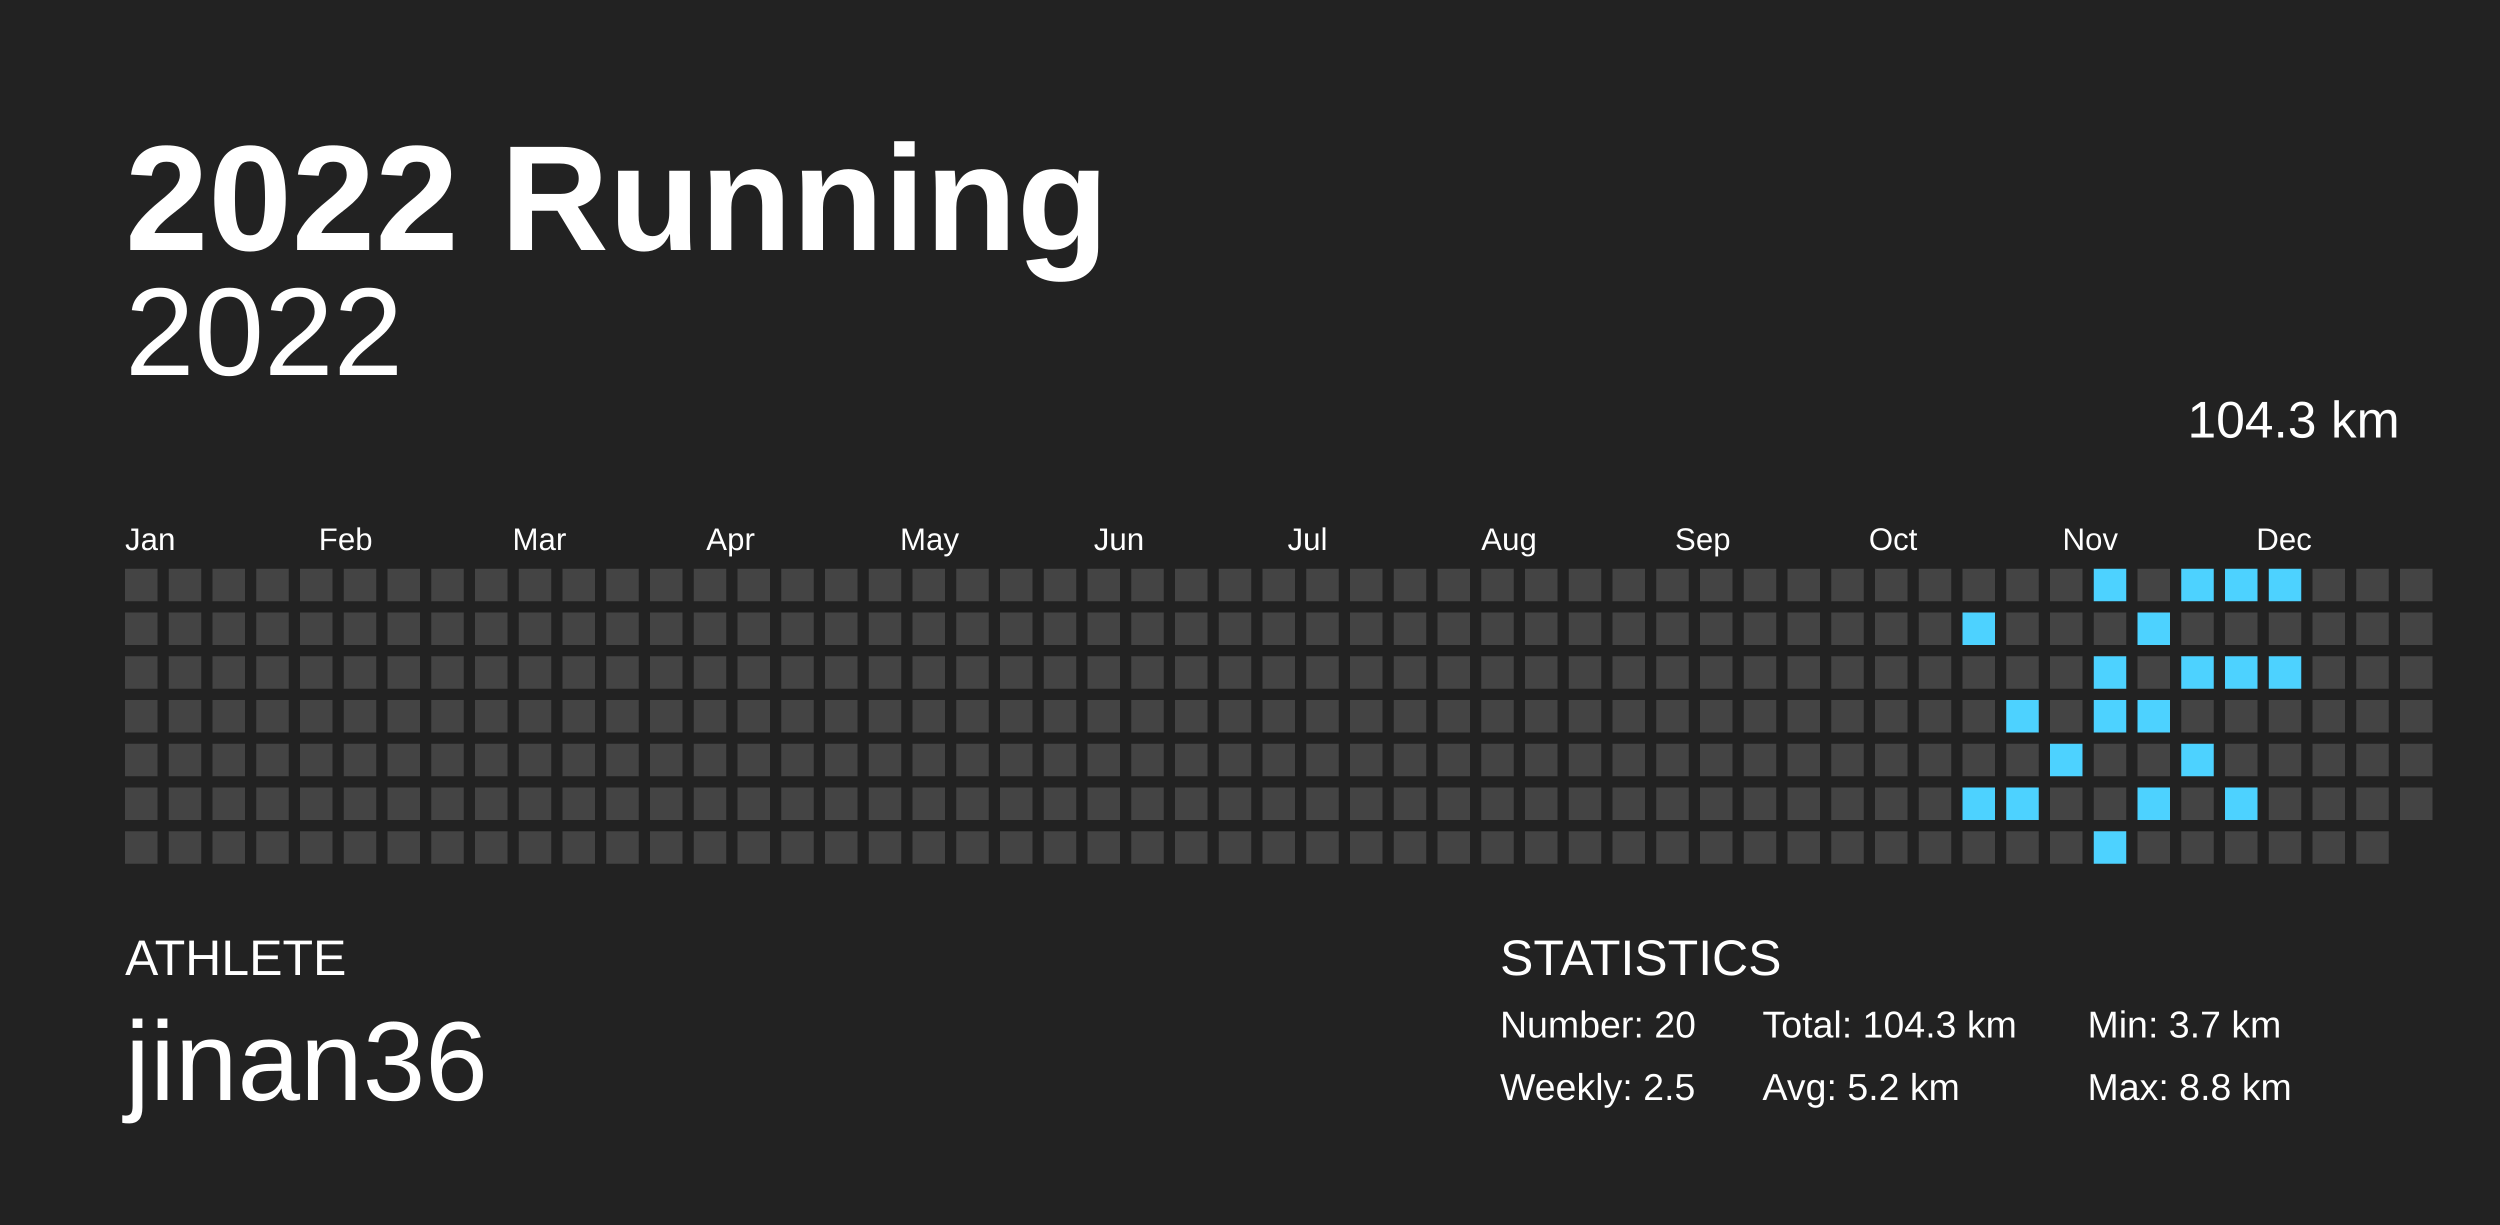
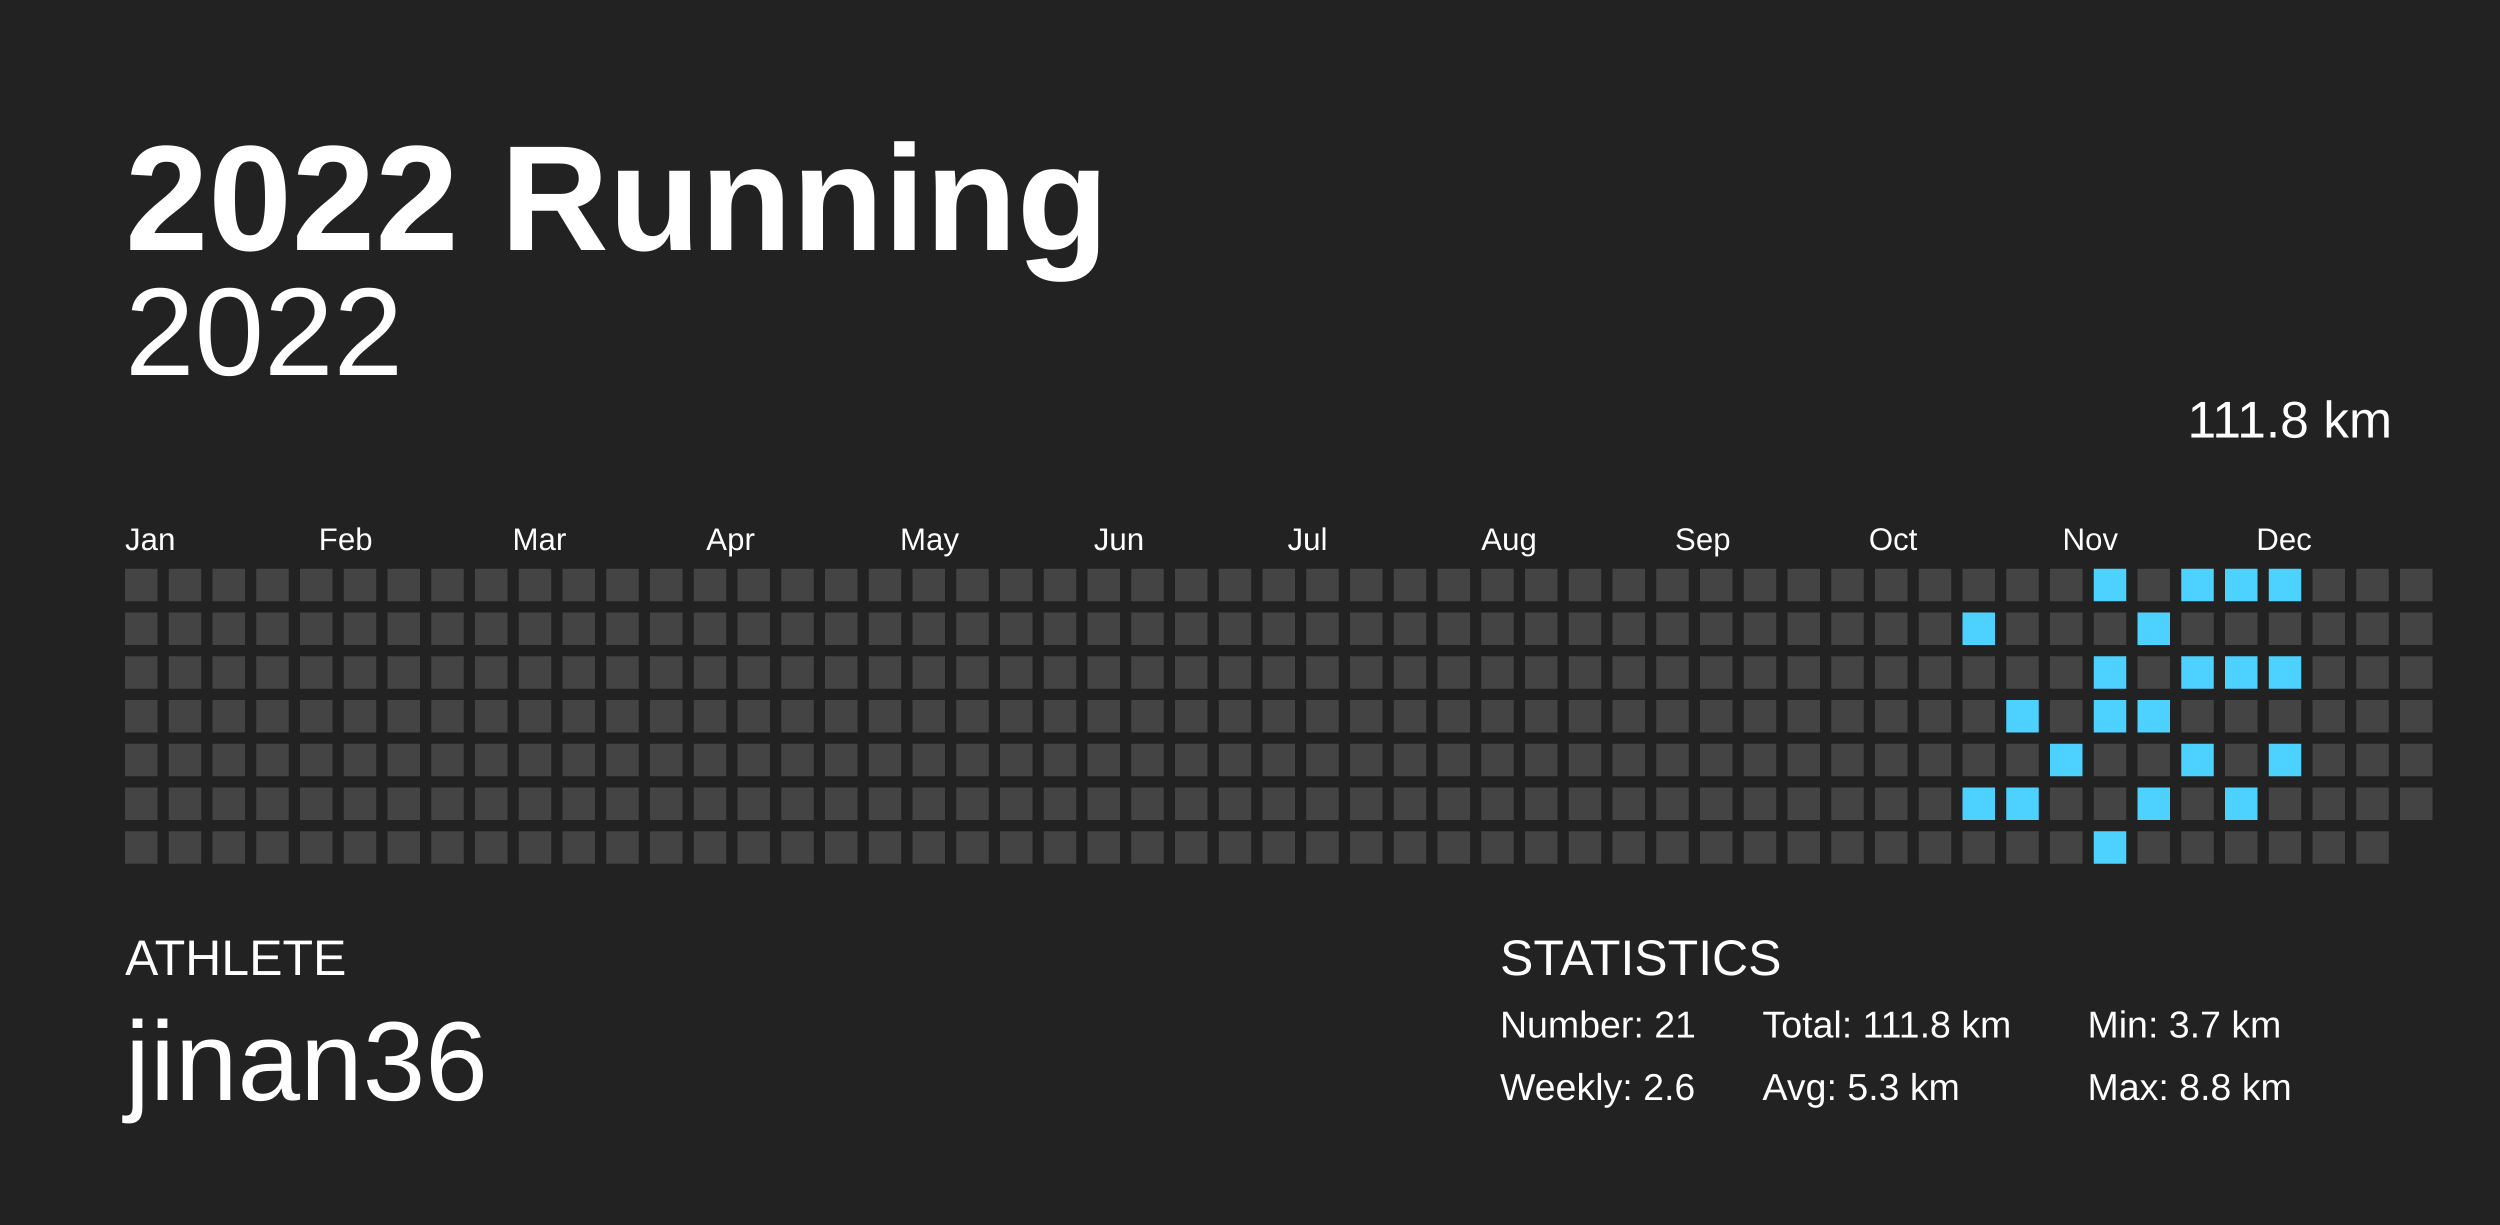
<svg xmlns="http://www.w3.org/2000/svg" baseProfile="full" height="98mm" version="1.1" viewBox="0,0,200,98" width="200mm">
  <defs />
  <rect fill="#222222" height="98" width="200" x="0" y="0" />
  <text fill="#FFFFFF" style="font-size:12px; font-family:Arial; font-weight:bold;" x="10" y="20">2022 Running</text>
  <text fill="#FFFFFF" style="font-size:4px; font-family:Arial" x="10" y="78">ATHLETE</text>
  <text fill="#FFFFFF" style="font-size:9px; font-family:Arial" x="10" y="88">jinan36</text>
  <text fill="#FFFFFF" style="font-size:4px; font-family:Arial" x="120" y="78">STATISTICS</text>
-   <text fill="#FFFFFF" style="font-size:3px; font-family:Arial" x="120" y="83">Number: 20</text>
-   <text fill="#FFFFFF" style="font-size:3px; font-family:Arial" x="120" y="88">Weekly: 2.5</text>
-   <text fill="#FFFFFF" style="font-size:3px; font-family:Arial" x="141" y="83">Total: 104.3 km</text>
-   <text fill="#FFFFFF" style="font-size:3px; font-family:Arial" x="141" y="88">Avg: 5.2 km</text>
+   <text fill="#FFFFFF" style="font-size:3px; font-family:Arial" x="120" y="83">Number: 21</text>
+   <text fill="#FFFFFF" style="font-size:3px; font-family:Arial" x="120" y="88">Weekly: 2.6</text>
+   <text fill="#FFFFFF" style="font-size:3px; font-family:Arial" x="141" y="83">Total: 111.8 km</text>
+   <text fill="#FFFFFF" style="font-size:3px; font-family:Arial" x="141" y="88">Avg: 5.3 km</text>
  <text fill="#FFFFFF" style="font-size:3px; font-family:Arial" x="167" y="83">Min: 3.7 km</text>
  <text fill="#FFFFFF" style="font-size:3px; font-family:Arial" x="167" y="88">Max: 8.8 km</text>
  <text alignment-baseline="hanging" fill="#FFFFFF" style="font-size:10.0px; font-family:Arial;" x="10" y="30">2022</text>
-   <text alignment-baseline="hanging" fill="#FFFFFF" style="font-size:4.125px; font-family:Arial;" x="175" y="35">104.3 km</text>
+   <text alignment-baseline="hanging" fill="#FFFFFF" style="font-size:4.125px; font-family:Arial;" x="175" y="35">111.8 km</text>
  <text fill="#FFFFFF" style="font-size:2.5px; font-family:Arial" x="10.0" y="44">Jan</text>
  <text fill="#FFFFFF" style="font-size:2.5px; font-family:Arial" x="25.5" y="44">Feb</text>
  <text fill="#FFFFFF" style="font-size:2.5px; font-family:Arial" x="41.0" y="44">Mar</text>
  <text fill="#FFFFFF" style="font-size:2.5px; font-family:Arial" x="56.5" y="44">Apr</text>
  <text fill="#FFFFFF" style="font-size:2.5px; font-family:Arial" x="72.0" y="44">May</text>
  <text fill="#FFFFFF" style="font-size:2.5px; font-family:Arial" x="87.5" y="44">Jun</text>
  <text fill="#FFFFFF" style="font-size:2.5px; font-family:Arial" x="103.0" y="44">Jul</text>
  <text fill="#FFFFFF" style="font-size:2.5px; font-family:Arial" x="118.5" y="44">Aug</text>
  <text fill="#FFFFFF" style="font-size:2.5px; font-family:Arial" x="134.0" y="44">Sep</text>
  <text fill="#FFFFFF" style="font-size:2.5px; font-family:Arial" x="149.5" y="44">Oct</text>
  <text fill="#FFFFFF" style="font-size:2.5px; font-family:Arial" x="165.0" y="44">Nov</text>
  <text fill="#FFFFFF" style="font-size:2.5px; font-family:Arial" x="180.5" y="44">Dec</text>
  <rect fill="#444444" height="2.6" width="2.6" x="10.0" y="45.5" />
  <rect fill="#444444" height="2.6" width="2.6" x="10.0" y="49.0" />
  <rect fill="#444444" height="2.6" width="2.6" x="10.0" y="52.5" />
  <rect fill="#444444" height="2.6" width="2.6" x="10.0" y="56.0" />
  <rect fill="#444444" height="2.6" width="2.6" x="10.0" y="59.5" />
  <rect fill="#444444" height="2.6" width="2.6" x="10.0" y="63.0" />
  <rect fill="#444444" height="2.6" width="2.6" x="10.0" y="66.5" />
  <rect fill="#444444" height="2.6" width="2.6" x="13.5" y="45.5" />
  <rect fill="#444444" height="2.6" width="2.6" x="13.5" y="49.0" />
  <rect fill="#444444" height="2.6" width="2.6" x="13.5" y="52.5" />
  <rect fill="#444444" height="2.6" width="2.6" x="13.5" y="56.0" />
  <rect fill="#444444" height="2.6" width="2.6" x="13.5" y="59.5" />
  <rect fill="#444444" height="2.6" width="2.6" x="13.5" y="63.0" />
  <rect fill="#444444" height="2.6" width="2.6" x="13.5" y="66.5" />
  <rect fill="#444444" height="2.6" width="2.6" x="17.0" y="45.5" />
  <rect fill="#444444" height="2.6" width="2.6" x="17.0" y="49.0" />
  <rect fill="#444444" height="2.6" width="2.6" x="17.0" y="52.5" />
  <rect fill="#444444" height="2.6" width="2.6" x="17.0" y="56.0" />
  <rect fill="#444444" height="2.6" width="2.6" x="17.0" y="59.5" />
  <rect fill="#444444" height="2.6" width="2.6" x="17.0" y="63.0" />
  <rect fill="#444444" height="2.6" width="2.6" x="17.0" y="66.5" />
  <rect fill="#444444" height="2.6" width="2.6" x="20.5" y="45.5" />
  <rect fill="#444444" height="2.6" width="2.6" x="20.5" y="49.0" />
  <rect fill="#444444" height="2.6" width="2.6" x="20.5" y="52.5" />
  <rect fill="#444444" height="2.6" width="2.6" x="20.5" y="56.0" />
  <rect fill="#444444" height="2.6" width="2.6" x="20.5" y="59.5" />
  <rect fill="#444444" height="2.6" width="2.6" x="20.5" y="63.0" />
  <rect fill="#444444" height="2.6" width="2.6" x="20.5" y="66.5" />
  <rect fill="#444444" height="2.6" width="2.6" x="24.0" y="45.5" />
  <rect fill="#444444" height="2.6" width="2.6" x="24.0" y="49.0" />
  <rect fill="#444444" height="2.6" width="2.6" x="24.0" y="52.5" />
  <rect fill="#444444" height="2.6" width="2.6" x="24.0" y="56.0" />
  <rect fill="#444444" height="2.6" width="2.6" x="24.0" y="59.5" />
  <rect fill="#444444" height="2.6" width="2.6" x="24.0" y="63.0" />
  <rect fill="#444444" height="2.6" width="2.6" x="24.0" y="66.5" />
  <rect fill="#444444" height="2.6" width="2.6" x="27.5" y="45.5" />
  <rect fill="#444444" height="2.6" width="2.6" x="27.5" y="49.0" />
  <rect fill="#444444" height="2.6" width="2.6" x="27.5" y="52.5" />
  <rect fill="#444444" height="2.6" width="2.6" x="27.5" y="56.0" />
  <rect fill="#444444" height="2.6" width="2.6" x="27.5" y="59.5" />
  <rect fill="#444444" height="2.6" width="2.6" x="27.5" y="63.0" />
  <rect fill="#444444" height="2.6" width="2.6" x="27.5" y="66.5" />
  <rect fill="#444444" height="2.6" width="2.6" x="31.0" y="45.5" />
  <rect fill="#444444" height="2.6" width="2.6" x="31.0" y="49.0" />
  <rect fill="#444444" height="2.6" width="2.6" x="31.0" y="52.5" />
  <rect fill="#444444" height="2.6" width="2.6" x="31.0" y="56.0" />
  <rect fill="#444444" height="2.6" width="2.6" x="31.0" y="59.5" />
  <rect fill="#444444" height="2.6" width="2.6" x="31.0" y="63.0" />
  <rect fill="#444444" height="2.6" width="2.6" x="31.0" y="66.5" />
  <rect fill="#444444" height="2.6" width="2.6" x="34.5" y="45.5" />
  <rect fill="#444444" height="2.6" width="2.6" x="34.5" y="49.0" />
  <rect fill="#444444" height="2.6" width="2.6" x="34.5" y="52.5" />
  <rect fill="#444444" height="2.6" width="2.6" x="34.5" y="56.0" />
  <rect fill="#444444" height="2.6" width="2.6" x="34.5" y="59.5" />
  <rect fill="#444444" height="2.6" width="2.6" x="34.5" y="63.0" />
  <rect fill="#444444" height="2.6" width="2.6" x="34.5" y="66.5" />
  <rect fill="#444444" height="2.6" width="2.6" x="38.0" y="45.5" />
  <rect fill="#444444" height="2.6" width="2.6" x="38.0" y="49.0" />
  <rect fill="#444444" height="2.6" width="2.6" x="38.0" y="52.5" />
  <rect fill="#444444" height="2.6" width="2.6" x="38.0" y="56.0" />
  <rect fill="#444444" height="2.6" width="2.6" x="38.0" y="59.5" />
  <rect fill="#444444" height="2.6" width="2.6" x="38.0" y="63.0" />
  <rect fill="#444444" height="2.6" width="2.6" x="38.0" y="66.5" />
  <rect fill="#444444" height="2.6" width="2.6" x="41.5" y="45.5" />
  <rect fill="#444444" height="2.6" width="2.6" x="41.5" y="49.0" />
  <rect fill="#444444" height="2.6" width="2.6" x="41.5" y="52.5" />
  <rect fill="#444444" height="2.6" width="2.6" x="41.5" y="56.0" />
  <rect fill="#444444" height="2.6" width="2.6" x="41.5" y="59.5" />
  <rect fill="#444444" height="2.6" width="2.6" x="41.5" y="63.0" />
  <rect fill="#444444" height="2.6" width="2.6" x="41.5" y="66.5" />
  <rect fill="#444444" height="2.6" width="2.6" x="45.0" y="45.5" />
  <rect fill="#444444" height="2.6" width="2.6" x="45.0" y="49.0" />
  <rect fill="#444444" height="2.6" width="2.6" x="45.0" y="52.5" />
  <rect fill="#444444" height="2.6" width="2.6" x="45.0" y="56.0" />
  <rect fill="#444444" height="2.6" width="2.6" x="45.0" y="59.5" />
  <rect fill="#444444" height="2.6" width="2.6" x="45.0" y="63.0" />
  <rect fill="#444444" height="2.6" width="2.6" x="45.0" y="66.5" />
  <rect fill="#444444" height="2.6" width="2.6" x="48.5" y="45.5" />
  <rect fill="#444444" height="2.6" width="2.6" x="48.5" y="49.0" />
  <rect fill="#444444" height="2.6" width="2.6" x="48.5" y="52.5" />
  <rect fill="#444444" height="2.6" width="2.6" x="48.5" y="56.0" />
  <rect fill="#444444" height="2.6" width="2.6" x="48.5" y="59.5" />
  <rect fill="#444444" height="2.6" width="2.6" x="48.5" y="63.0" />
  <rect fill="#444444" height="2.6" width="2.6" x="48.5" y="66.5" />
  <rect fill="#444444" height="2.6" width="2.6" x="52.0" y="45.5" />
  <rect fill="#444444" height="2.6" width="2.6" x="52.0" y="49.0" />
  <rect fill="#444444" height="2.6" width="2.6" x="52.0" y="52.5" />
  <rect fill="#444444" height="2.6" width="2.6" x="52.0" y="56.0" />
  <rect fill="#444444" height="2.6" width="2.6" x="52.0" y="59.5" />
  <rect fill="#444444" height="2.6" width="2.6" x="52.0" y="63.0" />
  <rect fill="#444444" height="2.6" width="2.6" x="52.0" y="66.5" />
  <rect fill="#444444" height="2.6" width="2.6" x="55.5" y="45.5" />
  <rect fill="#444444" height="2.6" width="2.6" x="55.5" y="49.0" />
  <rect fill="#444444" height="2.6" width="2.6" x="55.5" y="52.5" />
  <rect fill="#444444" height="2.6" width="2.6" x="55.5" y="56.0" />
  <rect fill="#444444" height="2.6" width="2.6" x="55.5" y="59.5" />
  <rect fill="#444444" height="2.6" width="2.6" x="55.5" y="63.0" />
  <rect fill="#444444" height="2.6" width="2.6" x="55.5" y="66.5" />
  <rect fill="#444444" height="2.6" width="2.6" x="59.0" y="45.5" />
  <rect fill="#444444" height="2.6" width="2.6" x="59.0" y="49.0" />
  <rect fill="#444444" height="2.6" width="2.6" x="59.0" y="52.5" />
  <rect fill="#444444" height="2.6" width="2.6" x="59.0" y="56.0" />
  <rect fill="#444444" height="2.6" width="2.6" x="59.0" y="59.5" />
  <rect fill="#444444" height="2.6" width="2.6" x="59.0" y="63.0" />
  <rect fill="#444444" height="2.6" width="2.6" x="59.0" y="66.5" />
  <rect fill="#444444" height="2.6" width="2.6" x="62.5" y="45.5" />
  <rect fill="#444444" height="2.6" width="2.6" x="62.5" y="49.0" />
  <rect fill="#444444" height="2.6" width="2.6" x="62.5" y="52.5" />
  <rect fill="#444444" height="2.6" width="2.6" x="62.5" y="56.0" />
  <rect fill="#444444" height="2.6" width="2.6" x="62.5" y="59.5" />
  <rect fill="#444444" height="2.6" width="2.6" x="62.5" y="63.0" />
  <rect fill="#444444" height="2.6" width="2.6" x="62.5" y="66.5" />
  <rect fill="#444444" height="2.6" width="2.6" x="66.0" y="45.5" />
  <rect fill="#444444" height="2.6" width="2.6" x="66.0" y="49.0" />
  <rect fill="#444444" height="2.6" width="2.6" x="66.0" y="52.5" />
  <rect fill="#444444" height="2.6" width="2.6" x="66.0" y="56.0" />
  <rect fill="#444444" height="2.6" width="2.6" x="66.0" y="59.5" />
  <rect fill="#444444" height="2.6" width="2.6" x="66.0" y="63.0" />
  <rect fill="#444444" height="2.6" width="2.6" x="66.0" y="66.5" />
  <rect fill="#444444" height="2.6" width="2.6" x="69.5" y="45.5" />
  <rect fill="#444444" height="2.6" width="2.6" x="69.5" y="49.0" />
  <rect fill="#444444" height="2.6" width="2.6" x="69.5" y="52.5" />
  <rect fill="#444444" height="2.6" width="2.6" x="69.5" y="56.0" />
  <rect fill="#444444" height="2.6" width="2.6" x="69.5" y="59.5" />
  <rect fill="#444444" height="2.6" width="2.6" x="69.5" y="63.0" />
  <rect fill="#444444" height="2.6" width="2.6" x="69.5" y="66.5" />
  <rect fill="#444444" height="2.6" width="2.6" x="73.0" y="45.5" />
  <rect fill="#444444" height="2.6" width="2.6" x="73.0" y="49.0" />
  <rect fill="#444444" height="2.6" width="2.6" x="73.0" y="52.5" />
  <rect fill="#444444" height="2.6" width="2.6" x="73.0" y="56.0" />
  <rect fill="#444444" height="2.6" width="2.6" x="73.0" y="59.5" />
  <rect fill="#444444" height="2.6" width="2.6" x="73.0" y="63.0" />
  <rect fill="#444444" height="2.6" width="2.6" x="73.0" y="66.5" />
  <rect fill="#444444" height="2.6" width="2.6" x="76.5" y="45.5" />
  <rect fill="#444444" height="2.6" width="2.6" x="76.5" y="49.0" />
  <rect fill="#444444" height="2.6" width="2.6" x="76.5" y="52.5" />
  <rect fill="#444444" height="2.6" width="2.6" x="76.5" y="56.0" />
  <rect fill="#444444" height="2.6" width="2.6" x="76.5" y="59.5" />
  <rect fill="#444444" height="2.6" width="2.6" x="76.5" y="63.0" />
  <rect fill="#444444" height="2.6" width="2.6" x="76.5" y="66.5" />
  <rect fill="#444444" height="2.6" width="2.6" x="80.0" y="45.5" />
  <rect fill="#444444" height="2.6" width="2.6" x="80.0" y="49.0" />
  <rect fill="#444444" height="2.6" width="2.6" x="80.0" y="52.5" />
  <rect fill="#444444" height="2.6" width="2.6" x="80.0" y="56.0" />
  <rect fill="#444444" height="2.6" width="2.6" x="80.0" y="59.5" />
  <rect fill="#444444" height="2.6" width="2.6" x="80.0" y="63.0" />
  <rect fill="#444444" height="2.6" width="2.6" x="80.0" y="66.5" />
  <rect fill="#444444" height="2.6" width="2.6" x="83.5" y="45.5" />
  <rect fill="#444444" height="2.6" width="2.6" x="83.5" y="49.0" />
  <rect fill="#444444" height="2.6" width="2.6" x="83.5" y="52.5" />
  <rect fill="#444444" height="2.6" width="2.6" x="83.5" y="56.0" />
  <rect fill="#444444" height="2.6" width="2.6" x="83.5" y="59.5" />
  <rect fill="#444444" height="2.6" width="2.6" x="83.5" y="63.0" />
  <rect fill="#444444" height="2.6" width="2.6" x="83.5" y="66.5" />
  <rect fill="#444444" height="2.6" width="2.6" x="87.0" y="45.5" />
  <rect fill="#444444" height="2.6" width="2.6" x="87.0" y="49.0" />
  <rect fill="#444444" height="2.6" width="2.6" x="87.0" y="52.5" />
  <rect fill="#444444" height="2.6" width="2.6" x="87.0" y="56.0" />
  <rect fill="#444444" height="2.6" width="2.6" x="87.0" y="59.5" />
  <rect fill="#444444" height="2.6" width="2.6" x="87.0" y="63.0" />
  <rect fill="#444444" height="2.6" width="2.6" x="87.0" y="66.5" />
  <rect fill="#444444" height="2.6" width="2.6" x="90.5" y="45.5" />
  <rect fill="#444444" height="2.6" width="2.6" x="90.5" y="49.0" />
  <rect fill="#444444" height="2.6" width="2.6" x="90.5" y="52.5" />
  <rect fill="#444444" height="2.6" width="2.6" x="90.5" y="56.0" />
  <rect fill="#444444" height="2.6" width="2.6" x="90.5" y="59.5" />
  <rect fill="#444444" height="2.6" width="2.6" x="90.5" y="63.0" />
  <rect fill="#444444" height="2.6" width="2.6" x="90.5" y="66.5" />
  <rect fill="#444444" height="2.6" width="2.6" x="94.0" y="45.5" />
  <rect fill="#444444" height="2.6" width="2.6" x="94.0" y="49.0" />
  <rect fill="#444444" height="2.6" width="2.6" x="94.0" y="52.5" />
  <rect fill="#444444" height="2.6" width="2.6" x="94.0" y="56.0" />
  <rect fill="#444444" height="2.6" width="2.6" x="94.0" y="59.5" />
  <rect fill="#444444" height="2.6" width="2.6" x="94.0" y="63.0" />
  <rect fill="#444444" height="2.6" width="2.6" x="94.0" y="66.5" />
  <rect fill="#444444" height="2.6" width="2.6" x="97.5" y="45.5" />
  <rect fill="#444444" height="2.6" width="2.6" x="97.5" y="49.0" />
  <rect fill="#444444" height="2.6" width="2.6" x="97.5" y="52.5" />
  <rect fill="#444444" height="2.6" width="2.6" x="97.5" y="56.0" />
  <rect fill="#444444" height="2.6" width="2.6" x="97.5" y="59.5" />
  <rect fill="#444444" height="2.6" width="2.6" x="97.5" y="63.0" />
  <rect fill="#444444" height="2.6" width="2.6" x="97.5" y="66.5" />
  <rect fill="#444444" height="2.6" width="2.6" x="101.0" y="45.5" />
  <rect fill="#444444" height="2.6" width="2.6" x="101.0" y="49.0" />
  <rect fill="#444444" height="2.6" width="2.6" x="101.0" y="52.5" />
  <rect fill="#444444" height="2.6" width="2.6" x="101.0" y="56.0" />
  <rect fill="#444444" height="2.6" width="2.6" x="101.0" y="59.5" />
  <rect fill="#444444" height="2.6" width="2.6" x="101.0" y="63.0" />
  <rect fill="#444444" height="2.6" width="2.6" x="101.0" y="66.5" />
  <rect fill="#444444" height="2.6" width="2.6" x="104.5" y="45.5" />
  <rect fill="#444444" height="2.6" width="2.6" x="104.5" y="49.0" />
  <rect fill="#444444" height="2.6" width="2.6" x="104.5" y="52.5" />
  <rect fill="#444444" height="2.6" width="2.6" x="104.5" y="56.0" />
  <rect fill="#444444" height="2.6" width="2.6" x="104.5" y="59.5" />
  <rect fill="#444444" height="2.6" width="2.6" x="104.5" y="63.0" />
  <rect fill="#444444" height="2.6" width="2.6" x="104.5" y="66.5" />
  <rect fill="#444444" height="2.6" width="2.6" x="108.0" y="45.5" />
  <rect fill="#444444" height="2.6" width="2.6" x="108.0" y="49.0" />
  <rect fill="#444444" height="2.6" width="2.6" x="108.0" y="52.5" />
  <rect fill="#444444" height="2.6" width="2.6" x="108.0" y="56.0" />
  <rect fill="#444444" height="2.6" width="2.6" x="108.0" y="59.5" />
  <rect fill="#444444" height="2.6" width="2.6" x="108.0" y="63.0" />
  <rect fill="#444444" height="2.6" width="2.6" x="108.0" y="66.5" />
  <rect fill="#444444" height="2.6" width="2.6" x="111.5" y="45.5" />
  <rect fill="#444444" height="2.6" width="2.6" x="111.5" y="49.0" />
  <rect fill="#444444" height="2.6" width="2.6" x="111.5" y="52.5" />
  <rect fill="#444444" height="2.6" width="2.6" x="111.5" y="56.0" />
  <rect fill="#444444" height="2.6" width="2.6" x="111.5" y="59.5" />
  <rect fill="#444444" height="2.6" width="2.6" x="111.5" y="63.0" />
  <rect fill="#444444" height="2.6" width="2.6" x="111.5" y="66.5" />
  <rect fill="#444444" height="2.6" width="2.6" x="115.0" y="45.5" />
  <rect fill="#444444" height="2.6" width="2.6" x="115.0" y="49.0" />
  <rect fill="#444444" height="2.6" width="2.6" x="115.0" y="52.5" />
  <rect fill="#444444" height="2.6" width="2.6" x="115.0" y="56.0" />
  <rect fill="#444444" height="2.6" width="2.6" x="115.0" y="59.5" />
  <rect fill="#444444" height="2.6" width="2.6" x="115.0" y="63.0" />
  <rect fill="#444444" height="2.6" width="2.6" x="115.0" y="66.5" />
  <rect fill="#444444" height="2.6" width="2.6" x="118.5" y="45.5" />
  <rect fill="#444444" height="2.6" width="2.6" x="118.5" y="49.0" />
  <rect fill="#444444" height="2.6" width="2.6" x="118.5" y="52.5" />
  <rect fill="#444444" height="2.6" width="2.6" x="118.5" y="56.0" />
  <rect fill="#444444" height="2.6" width="2.6" x="118.5" y="59.5" />
  <rect fill="#444444" height="2.6" width="2.6" x="118.5" y="63.0" />
  <rect fill="#444444" height="2.6" width="2.6" x="118.5" y="66.5" />
  <rect fill="#444444" height="2.6" width="2.6" x="122.0" y="45.5" />
  <rect fill="#444444" height="2.6" width="2.6" x="122.0" y="49.0" />
  <rect fill="#444444" height="2.6" width="2.6" x="122.0" y="52.5" />
  <rect fill="#444444" height="2.6" width="2.6" x="122.0" y="56.0" />
  <rect fill="#444444" height="2.6" width="2.6" x="122.0" y="59.5" />
  <rect fill="#444444" height="2.6" width="2.6" x="122.0" y="63.0" />
  <rect fill="#444444" height="2.6" width="2.6" x="122.0" y="66.5" />
  <rect fill="#444444" height="2.6" width="2.6" x="125.5" y="45.5" />
  <rect fill="#444444" height="2.6" width="2.6" x="125.5" y="49.0" />
  <rect fill="#444444" height="2.6" width="2.6" x="125.5" y="52.5" />
  <rect fill="#444444" height="2.6" width="2.6" x="125.5" y="56.0" />
  <rect fill="#444444" height="2.6" width="2.6" x="125.5" y="59.5" />
  <rect fill="#444444" height="2.6" width="2.6" x="125.5" y="63.0" />
  <rect fill="#444444" height="2.6" width="2.6" x="125.5" y="66.5" />
  <rect fill="#444444" height="2.6" width="2.6" x="129.0" y="45.5" />
  <rect fill="#444444" height="2.6" width="2.6" x="129.0" y="49.0" />
  <rect fill="#444444" height="2.6" width="2.6" x="129.0" y="52.5" />
  <rect fill="#444444" height="2.6" width="2.6" x="129.0" y="56.0" />
  <rect fill="#444444" height="2.6" width="2.6" x="129.0" y="59.5" />
  <rect fill="#444444" height="2.6" width="2.6" x="129.0" y="63.0" />
  <rect fill="#444444" height="2.6" width="2.6" x="129.0" y="66.5" />
  <rect fill="#444444" height="2.6" width="2.6" x="132.5" y="45.5" />
  <rect fill="#444444" height="2.6" width="2.6" x="132.5" y="49.0" />
  <rect fill="#444444" height="2.6" width="2.6" x="132.5" y="52.5" />
  <rect fill="#444444" height="2.6" width="2.6" x="132.5" y="56.0" />
  <rect fill="#444444" height="2.6" width="2.6" x="132.5" y="59.5" />
  <rect fill="#444444" height="2.6" width="2.6" x="132.5" y="63.0" />
  <rect fill="#444444" height="2.6" width="2.6" x="132.5" y="66.5" />
  <rect fill="#444444" height="2.6" width="2.6" x="136.0" y="45.5" />
  <rect fill="#444444" height="2.6" width="2.6" x="136.0" y="49.0" />
  <rect fill="#444444" height="2.6" width="2.6" x="136.0" y="52.5" />
  <rect fill="#444444" height="2.6" width="2.6" x="136.0" y="56.0" />
  <rect fill="#444444" height="2.6" width="2.6" x="136.0" y="59.5" />
  <rect fill="#444444" height="2.6" width="2.6" x="136.0" y="63.0" />
  <rect fill="#444444" height="2.6" width="2.6" x="136.0" y="66.5" />
  <rect fill="#444444" height="2.6" width="2.6" x="139.5" y="45.5" />
  <rect fill="#444444" height="2.6" width="2.6" x="139.5" y="49.0" />
  <rect fill="#444444" height="2.6" width="2.6" x="139.5" y="52.5" />
  <rect fill="#444444" height="2.6" width="2.6" x="139.5" y="56.0" />
  <rect fill="#444444" height="2.6" width="2.6" x="139.5" y="59.5" />
  <rect fill="#444444" height="2.6" width="2.6" x="139.5" y="63.0" />
  <rect fill="#444444" height="2.6" width="2.6" x="139.5" y="66.5" />
  <rect fill="#444444" height="2.6" width="2.6" x="143.0" y="45.5" />
  <rect fill="#444444" height="2.6" width="2.6" x="143.0" y="49.0" />
  <rect fill="#444444" height="2.6" width="2.6" x="143.0" y="52.5" />
  <rect fill="#444444" height="2.6" width="2.6" x="143.0" y="56.0" />
  <rect fill="#444444" height="2.6" width="2.6" x="143.0" y="59.5" />
  <rect fill="#444444" height="2.6" width="2.6" x="143.0" y="63.0" />
  <rect fill="#444444" height="2.6" width="2.6" x="143.0" y="66.5" />
  <rect fill="#444444" height="2.6" width="2.6" x="146.5" y="45.5" />
  <rect fill="#444444" height="2.6" width="2.6" x="146.5" y="49.0" />
  <rect fill="#444444" height="2.6" width="2.6" x="146.5" y="52.5" />
  <rect fill="#444444" height="2.6" width="2.6" x="146.5" y="56.0" />
  <rect fill="#444444" height="2.6" width="2.6" x="146.5" y="59.5" />
  <rect fill="#444444" height="2.6" width="2.6" x="146.5" y="63.0" />
  <rect fill="#444444" height="2.6" width="2.6" x="146.5" y="66.5" />
  <rect fill="#444444" height="2.6" width="2.6" x="150.0" y="45.5" />
  <rect fill="#444444" height="2.6" width="2.6" x="150.0" y="49.0" />
  <rect fill="#444444" height="2.6" width="2.6" x="150.0" y="52.5" />
  <rect fill="#444444" height="2.6" width="2.6" x="150.0" y="56.0" />
  <rect fill="#444444" height="2.6" width="2.6" x="150.0" y="59.5" />
  <rect fill="#444444" height="2.6" width="2.6" x="150.0" y="63.0" />
  <rect fill="#444444" height="2.6" width="2.6" x="150.0" y="66.5" />
  <rect fill="#444444" height="2.6" width="2.6" x="153.5" y="45.5" />
  <rect fill="#444444" height="2.6" width="2.6" x="153.5" y="49.0" />
  <rect fill="#444444" height="2.6" width="2.6" x="153.5" y="52.5" />
  <rect fill="#444444" height="2.6" width="2.6" x="153.5" y="56.0" />
  <rect fill="#444444" height="2.6" width="2.6" x="153.5" y="59.5" />
  <rect fill="#444444" height="2.6" width="2.6" x="153.5" y="63.0" />
  <rect fill="#444444" height="2.6" width="2.6" x="153.5" y="66.5" />
  <rect fill="#444444" height="2.6" width="2.6" x="157.0" y="45.5" />
  <rect fill="#4dd2ff" height="2.6" width="2.6" x="157.0" y="49.0" />
  <rect fill="#444444" height="2.6" width="2.6" x="157.0" y="52.5" />
  <rect fill="#444444" height="2.6" width="2.6" x="157.0" y="56.0" />
  <rect fill="#444444" height="2.6" width="2.6" x="157.0" y="59.5" />
  <rect fill="#4dd2ff" height="2.6" width="2.6" x="157.0" y="63.0" />
  <rect fill="#444444" height="2.6" width="2.6" x="157.0" y="66.5" />
  <rect fill="#444444" height="2.6" width="2.6" x="160.5" y="45.5" />
  <rect fill="#444444" height="2.6" width="2.6" x="160.5" y="49.0" />
  <rect fill="#444444" height="2.6" width="2.6" x="160.5" y="52.5" />
  <rect fill="#4dd2ff" height="2.6" width="2.6" x="160.5" y="56.0" />
  <rect fill="#444444" height="2.6" width="2.6" x="160.5" y="59.5" />
  <rect fill="#4dd2ff" height="2.6" width="2.6" x="160.5" y="63.0" />
  <rect fill="#444444" height="2.6" width="2.6" x="160.5" y="66.5" />
  <rect fill="#444444" height="2.6" width="2.6" x="164.0" y="45.5" />
  <rect fill="#444444" height="2.6" width="2.6" x="164.0" y="49.0" />
  <rect fill="#444444" height="2.6" width="2.6" x="164.0" y="52.5" />
  <rect fill="#444444" height="2.6" width="2.6" x="164.0" y="56.0" />
  <rect fill="#4dd2ff" height="2.6" width="2.6" x="164.0" y="59.5" />
  <rect fill="#444444" height="2.6" width="2.6" x="164.0" y="63.0" />
  <rect fill="#444444" height="2.6" width="2.6" x="164.0" y="66.5" />
  <rect fill="#4dd2ff" height="2.6" width="2.6" x="167.5" y="45.5" />
  <rect fill="#444444" height="2.6" width="2.6" x="167.5" y="49.0" />
  <rect fill="#4dd2ff" height="2.6" width="2.6" x="167.5" y="52.5" />
  <rect fill="#4dd2ff" height="2.6" width="2.6" x="167.5" y="56.0" />
  <rect fill="#444444" height="2.6" width="2.6" x="167.5" y="59.5" />
  <rect fill="#444444" height="2.6" width="2.6" x="167.5" y="63.0" />
  <rect fill="#4dd2ff" height="2.6" width="2.6" x="167.5" y="66.5" />
  <rect fill="#444444" height="2.6" width="2.6" x="171.0" y="45.5" />
  <rect fill="#4dd2ff" height="2.6" width="2.6" x="171.0" y="49.0" />
  <rect fill="#444444" height="2.6" width="2.6" x="171.0" y="52.5" />
  <rect fill="#4dd2ff" height="2.6" width="2.6" x="171.0" y="56.0" />
  <rect fill="#444444" height="2.6" width="2.6" x="171.0" y="59.5" />
  <rect fill="#4dd2ff" height="2.6" width="2.6" x="171.0" y="63.0" />
  <rect fill="#444444" height="2.6" width="2.6" x="171.0" y="66.5" />
  <rect fill="#4dd2ff" height="2.6" width="2.6" x="174.5" y="45.5" />
  <rect fill="#444444" height="2.6" width="2.6" x="174.5" y="49.0" />
  <rect fill="#4dd2ff" height="2.6" width="2.6" x="174.5" y="52.5" />
  <rect fill="#444444" height="2.6" width="2.6" x="174.5" y="56.0" />
  <rect fill="#4dd2ff" height="2.6" width="2.6" x="174.5" y="59.5" />
  <rect fill="#444444" height="2.6" width="2.6" x="174.5" y="63.0" />
  <rect fill="#444444" height="2.6" width="2.6" x="174.5" y="66.5" />
  <rect fill="#4dd2ff" height="2.6" width="2.6" x="178.0" y="45.5" />
  <rect fill="#444444" height="2.6" width="2.6" x="178.0" y="49.0" />
  <rect fill="#4dd2ff" height="2.6" width="2.6" x="178.0" y="52.5" />
  <rect fill="#444444" height="2.6" width="2.6" x="178.0" y="56.0" />
  <rect fill="#444444" height="2.6" width="2.6" x="178.0" y="59.5" />
  <rect fill="#4dd2ff" height="2.6" width="2.6" x="178.0" y="63.0" />
  <rect fill="#444444" height="2.6" width="2.6" x="178.0" y="66.5" />
  <rect fill="#4dd2ff" height="2.6" width="2.6" x="181.5" y="45.5" />
  <rect fill="#444444" height="2.6" width="2.6" x="181.5" y="49.0" />
  <rect fill="#4dd2ff" height="2.6" width="2.6" x="181.5" y="52.5" />
  <rect fill="#444444" height="2.6" width="2.6" x="181.5" y="56.0" />
-   <rect fill="#444444" height="2.6" width="2.6" x="181.5" y="59.5" />
+   <rect fill="#4dd2ff" height="2.6" width="2.6" x="181.5" y="59.5" />
  <rect fill="#444444" height="2.6" width="2.6" x="181.5" y="63.0" />
  <rect fill="#444444" height="2.6" width="2.6" x="181.5" y="66.5" />
  <rect fill="#444444" height="2.6" width="2.6" x="185.0" y="45.5" />
  <rect fill="#444444" height="2.6" width="2.6" x="185.0" y="49.0" />
  <rect fill="#444444" height="2.6" width="2.6" x="185.0" y="52.5" />
  <rect fill="#444444" height="2.6" width="2.6" x="185.0" y="56.0" />
  <rect fill="#444444" height="2.6" width="2.6" x="185.0" y="59.5" />
  <rect fill="#444444" height="2.6" width="2.6" x="185.0" y="63.0" />
  <rect fill="#444444" height="2.6" width="2.6" x="185.0" y="66.5" />
  <rect fill="#444444" height="2.6" width="2.6" x="188.5" y="45.5" />
  <rect fill="#444444" height="2.6" width="2.6" x="188.5" y="49.0" />
  <rect fill="#444444" height="2.6" width="2.6" x="188.5" y="52.5" />
  <rect fill="#444444" height="2.6" width="2.6" x="188.5" y="56.0" />
  <rect fill="#444444" height="2.6" width="2.6" x="188.5" y="59.5" />
  <rect fill="#444444" height="2.6" width="2.6" x="188.5" y="63.0" />
  <rect fill="#444444" height="2.6" width="2.6" x="188.5" y="66.5" />
  <rect fill="#444444" height="2.6" width="2.6" x="192.0" y="45.5" />
  <rect fill="#444444" height="2.6" width="2.6" x="192.0" y="49.0" />
  <rect fill="#444444" height="2.6" width="2.6" x="192.0" y="52.5" />
  <rect fill="#444444" height="2.6" width="2.6" x="192.0" y="56.0" />
  <rect fill="#444444" height="2.6" width="2.6" x="192.0" y="59.5" />
  <rect fill="#444444" height="2.6" width="2.6" x="192.0" y="63.0" />
</svg>
